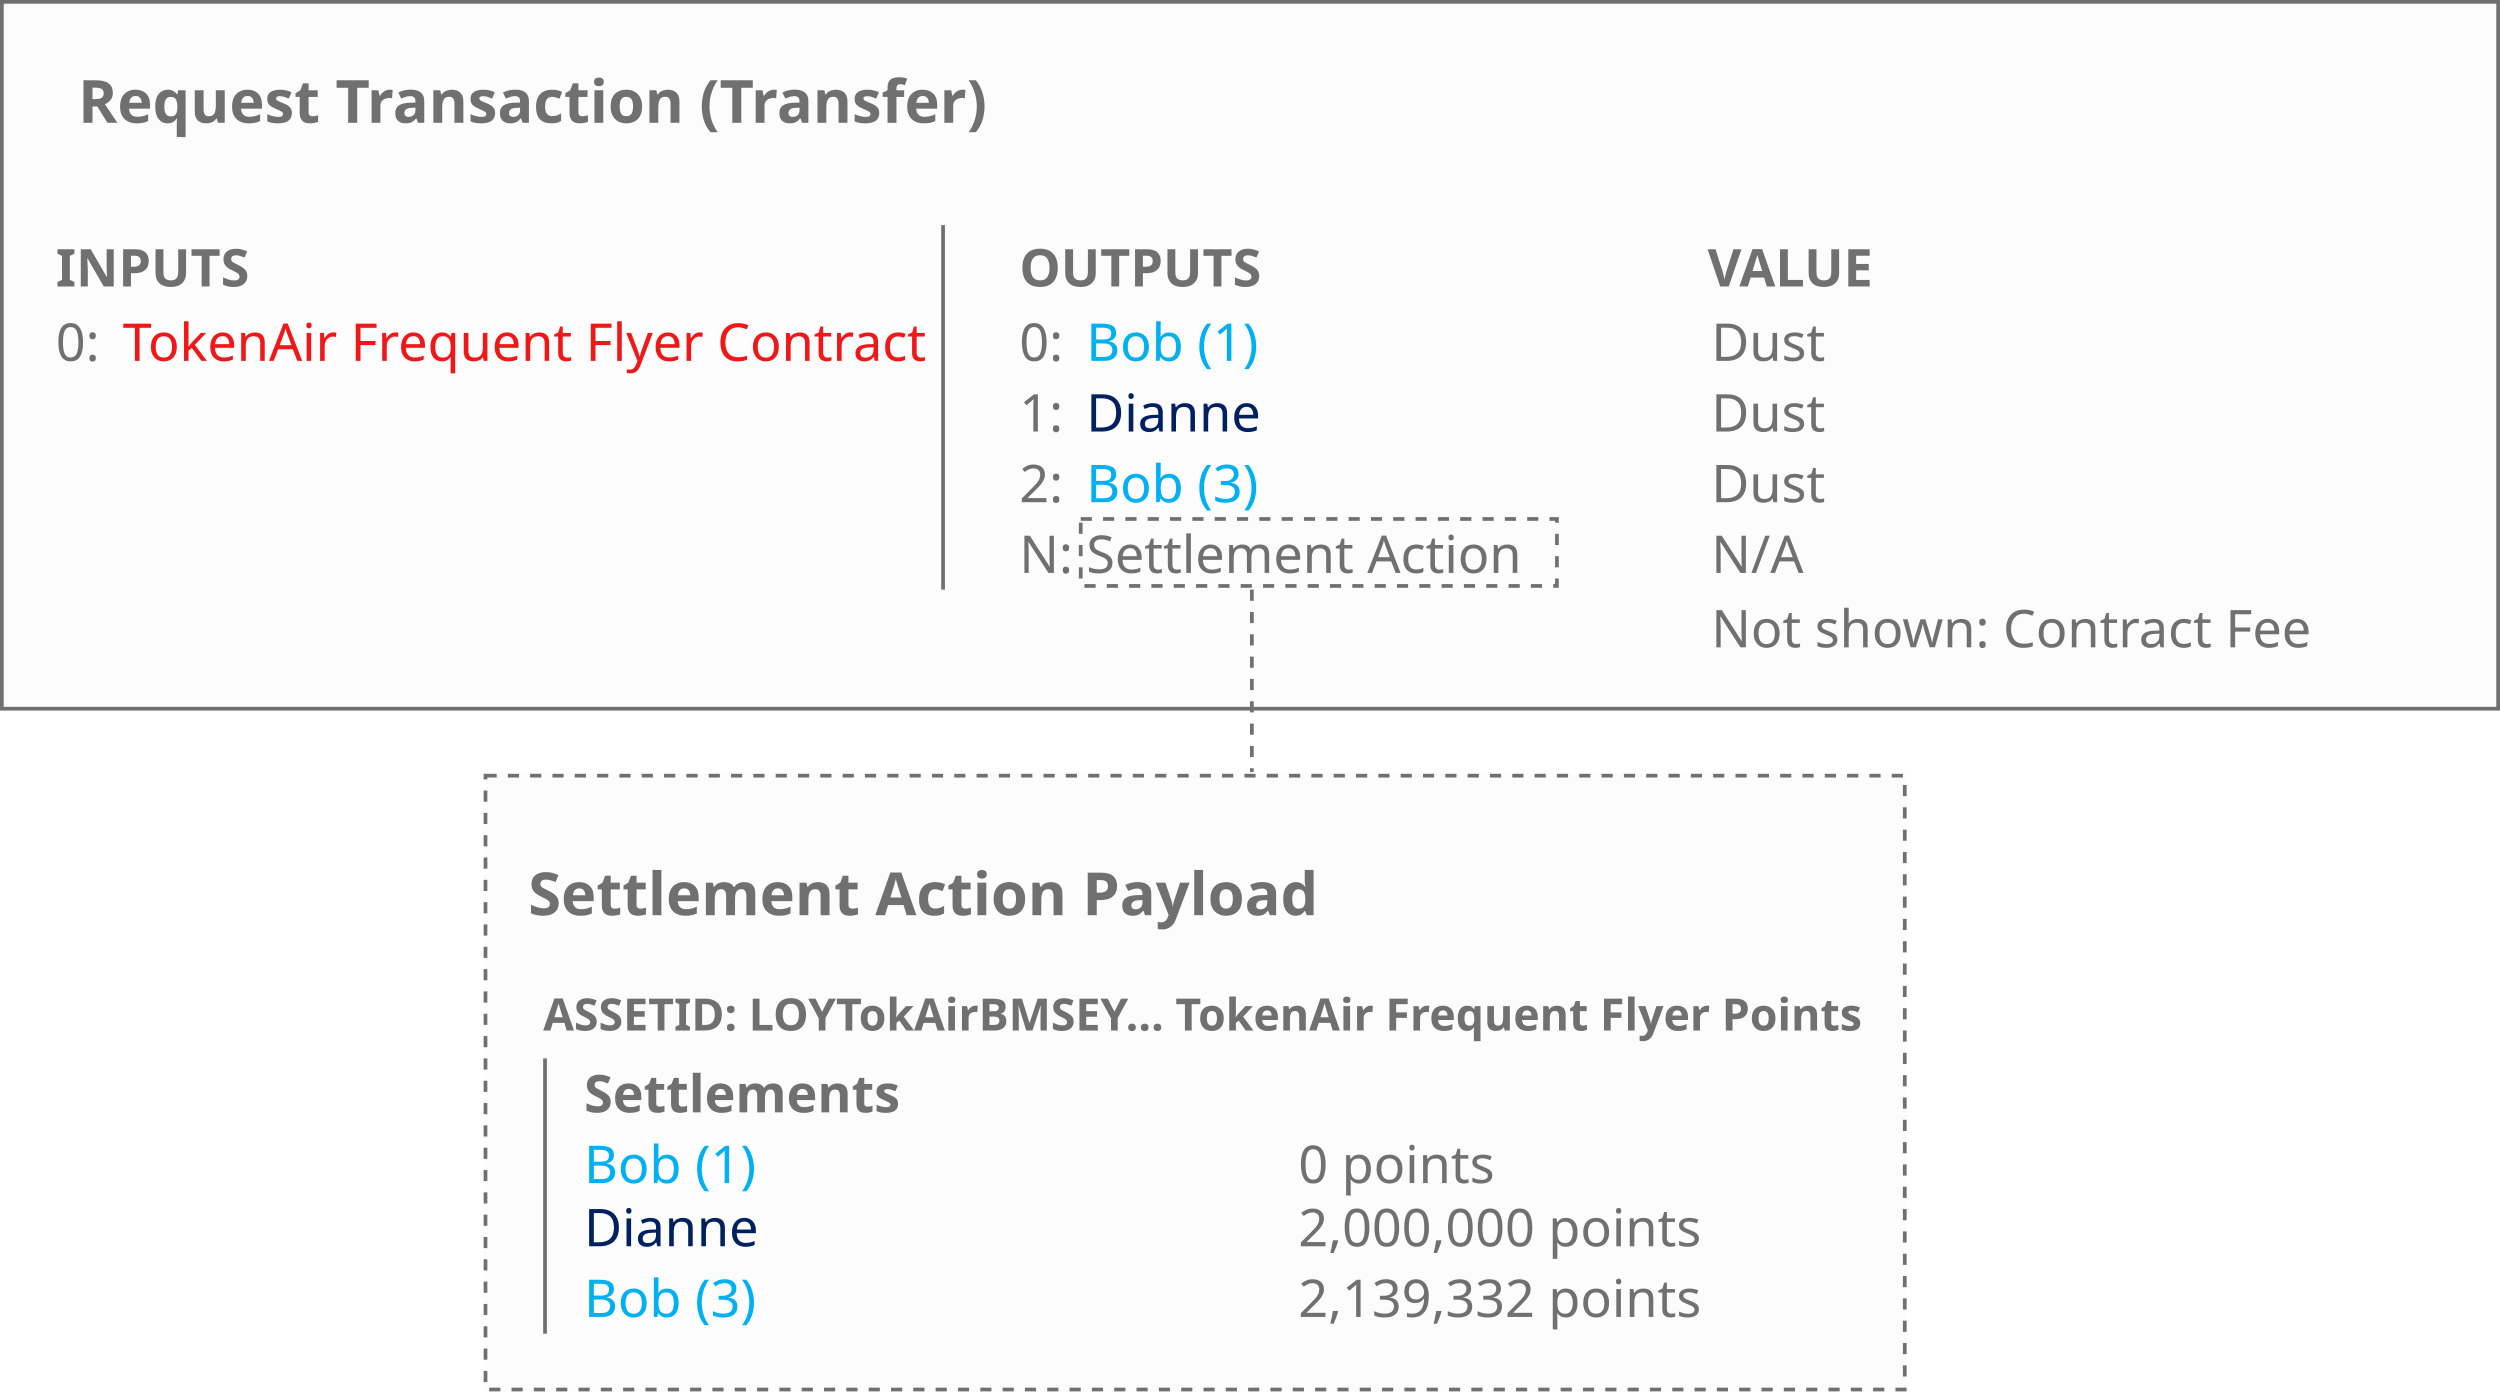
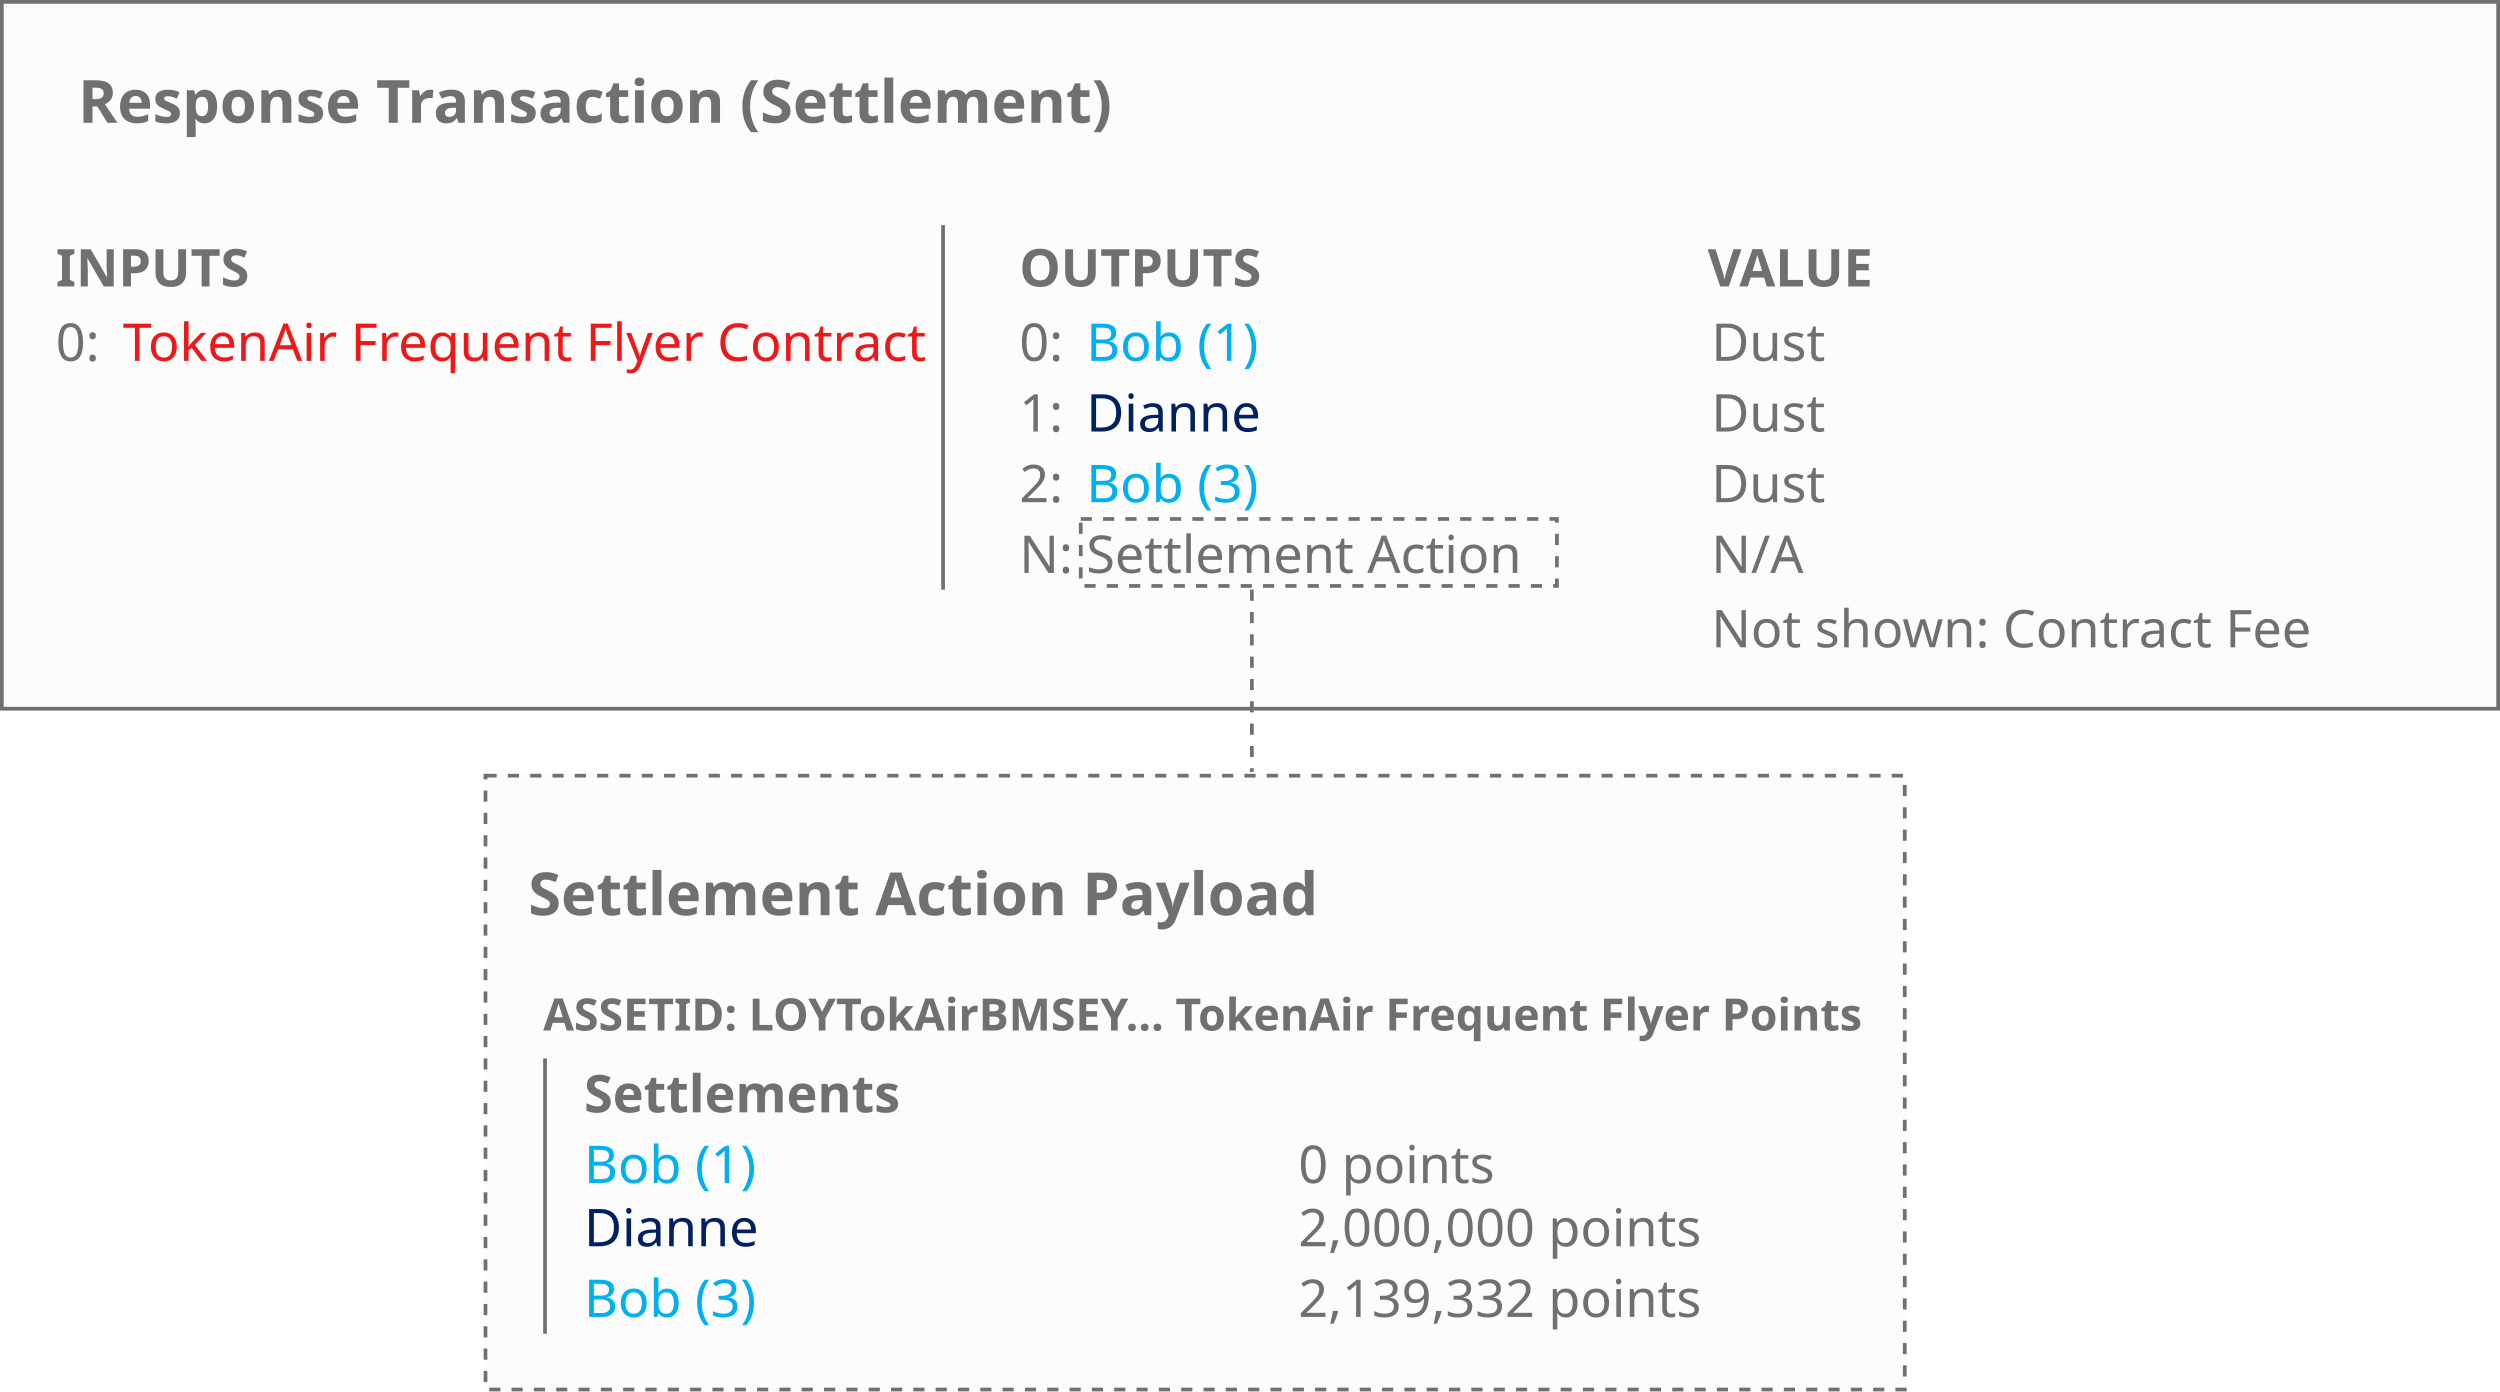
<svg xmlns="http://www.w3.org/2000/svg" width="672" height="374" viewBox="0 0 672 374">
  <g id="bob-airmile-settlement-final" transform="translate(-15455 10713)">
    <g id="Rectangle_340" data-name="Rectangle 340" transform="translate(15455 -10713)" fill="#fcfcfc" stroke="#707070" stroke-width="1">
      <rect width="672" height="191" stroke="none" />
      <rect x="0.5" y="0.5" width="671" height="190" fill="none" />
    </g>
-     <text id="Request_Transaction_Transfer_" data-name="Request Transaction (Transfer)" transform="translate(15476 -10680)" fill="#707070" font-size="16" font-family="SegoeUI-Semibold, Segoe UI" font-weight="600">
-       <tspan x="0" y="0">Request Transaction (Transfer)</tspan>
+     <text id="Response_Transaction_Settlement_" data-name="Response Transaction (Settlement)" transform="translate(15476 -10680)" fill="#707070" font-size="16" font-family="SegoeUI-Semibold, Segoe UI" font-weight="600">
+       <tspan x="0" y="0">Response Transaction (Settlement)</tspan>
    </text>
    <line id="Line_399" data-name="Line 399" y2="98" transform="translate(15708.5 -10652.5)" fill="none" stroke="#707070" stroke-width="1" />
    <text id="INPUTS" transform="translate(15470 -10651)" fill="#707070" font-size="14" font-family="SegoeUI-Bold, Segoe UI" font-weight="700">
      <tspan x="0" y="15">INPUTS</tspan>
    </text>
    <text id="OUTPUTS_" data-name="OUTPUTS " transform="translate(15729 -10651)" fill="#707070" font-size="14" font-family="SegoeUI-Bold, Segoe UI" font-weight="700">
      <tspan x="0" y="15">OUTPUTS </tspan>
    </text>
    <text id="VALUE" transform="translate(15914 -10651)" fill="#707070" font-size="14" font-family="SegoeUI-Bold, Segoe UI" font-weight="700">
      <tspan x="0" y="15">VALUE</tspan>
    </text>
    <text id="Bob_1_" data-name="Bob (1)" transform="translate(15747 -10616)" fill="#00b0f0" font-size="14" font-family="SegoeUI, Segoe UI">
      <tspan x="0" y="0">Bob (1)</tspan>
    </text>
    <text id="_0:_" data-name="0: " transform="translate(15729 -10616)" fill="#707070" font-size="14" font-family="SegoeUI, Segoe UI">
      <tspan x="0" y="0">0: </tspan>
    </text>
    <text id="_1:_" data-name="1: " transform="translate(15729 -10597)" fill="#707070" font-size="14" font-family="SegoeUI, Segoe UI">
      <tspan x="0" y="0">1: </tspan>
    </text>
    <text id="Dust" transform="translate(15915 -10616)" fill="#707070" font-size="14" font-family="SegoeUI, Segoe UI">
      <tspan x="0" y="0">Dust</tspan>
    </text>
    <text id="Dust-2" data-name="Dust" transform="translate(15915 -10597)" fill="#707070" font-size="14" font-family="SegoeUI, Segoe UI">
      <tspan x="0" y="0">Dust</tspan>
    </text>
    <text id="Dianne" transform="translate(15747 -10597)" fill="#002060" font-size="14" font-family="SegoeUI, Segoe UI">
      <tspan x="0" y="0">Dianne</tspan>
    </text>
    <text id="Dust-3" data-name="Dust" transform="translate(15915 -10578)" fill="#707070" font-size="14" font-family="SegoeUI, Segoe UI">
      <tspan x="0" y="0">Dust</tspan>
    </text>
    <text id="N_A" data-name="N/A" transform="translate(15915 -10559)" fill="#707070" font-size="14" font-family="SegoeUI, Segoe UI">
      <tspan x="0" y="0">N/A</tspan>
    </text>
    <text id="TokenAir_Frequent_Flyer_Contract" data-name="TokenAir Frequent Flyer Contract" transform="translate(15488 -10616)" fill="#ef1818" font-size="14" font-family="SegoeUI, Segoe UI">
      <tspan x="0" y="0">TokenAir Frequent Flyer Contract</tspan>
    </text>
    <g id="Rectangle_341" data-name="Rectangle 341" transform="translate(15585 -10505)" fill="#fcfcfc" stroke="#707070" stroke-width="1" stroke-dasharray="3">
      <rect width="382.499" height="166" stroke="none" />
      <rect x="0.5" y="0.5" width="381.499" height="165" fill="none" />
    </g>
    <line id="Line_400" data-name="Line 400" y2="49" transform="translate(15791.5 -10554.5)" fill="none" stroke="#707070" stroke-width="1" stroke-dasharray="3" />
    <g id="Rectangle_342" data-name="Rectangle 342" transform="translate(15745 -10574)" fill="none" stroke="#707070" stroke-width="1" stroke-dasharray="3">
      <rect width="129" height="19" stroke="none" />
      <rect x="0.5" y="0.5" width="128" height="18" fill="none" />
    </g>
    <text id="N:_" data-name="N: " transform="translate(15729 -10559)" fill="#707070" font-size="14" font-family="SegoeUI, Segoe UI">
      <tspan x="0" y="0">N: </tspan>
    </text>
    <text id="Settlement_Action" data-name="Settlement Action" transform="translate(15747 -10559)" fill="#707070" font-size="14" font-family="SegoeUI, Segoe UI">
      <tspan x="0" y="0">Settlement Action</tspan>
    </text>
    <text id="Settlement_Action_Payload" data-name="Settlement Action Payload" transform="translate(15597 -10467)" fill="#707070" font-size="16" font-family="SegoeUI-Semibold, Segoe UI" font-weight="600">
      <tspan x="0" y="0">Settlement Action Payload</tspan>
    </text>
    <text id="Settlements" transform="translate(15612 -10414)" fill="#707070" font-size="14" font-family="SegoeUI-Bold, Segoe UI" font-weight="700">
      <tspan x="0" y="0">Settlements</tspan>
    </text>
    <text id="ASSETID:_LOYTokAirBMSEY_TokenAir_Frequent_Flyer_Points" data-name="ASSETID: LOYTokAirBMSEY… TokenAir Frequent Flyer Points" transform="translate(15601 -10449)" fill="#707070" font-size="12" font-family="SegoeUI-Bold, Segoe UI" font-weight="700">
      <tspan x="0" y="13">ASSETID: LOYTokAirBMSEY… TokenAir Frequent Flyer Points</tspan>
    </text>
    <text id="Dianne-2" data-name="Dianne" transform="translate(15612 -10378)" fill="#002060" font-size="14" font-family="SegoeUI, Segoe UI">
      <tspan x="0" y="0">Dianne</tspan>
    </text>
    <text id="Bob_1_2" data-name="Bob (1)" transform="translate(15612 -10395)" fill="#00b0f0" font-size="14" font-family="SegoeUI, Segoe UI">
      <tspan x="0" y="0">Bob (1)</tspan>
    </text>
    <text id="_2_000_000_points" data-name="2,000,000 points" transform="translate(15804 -10378)" fill="#707070" font-size="14" font-family="SegoeUI, Segoe UI">
      <tspan x="0" y="0">2,000,000 points</tspan>
    </text>
    <text id="_2:_" data-name="2: " transform="translate(15729 -10578)" fill="#707070" font-size="14" font-family="SegoeUI, Segoe UI">
      <tspan x="0" y="0">2: </tspan>
    </text>
    <text id="Bob_3_" data-name="Bob (3)" transform="translate(15747 -10578)" fill="#00b0f0" font-size="14" font-family="SegoeUI, Segoe UI">
      <tspan x="0" y="0">Bob (3)</tspan>
    </text>
    <text id="_0_points" data-name="0 points" transform="translate(15804 -10395)" fill="#707070" font-size="14" font-family="SegoeUI, Segoe UI">
      <tspan x="0" y="0">0 points</tspan>
    </text>
    <text id="Bob_3_2" data-name="Bob (3)" transform="translate(15612 -10359)" fill="#00b0f0" font-size="14" font-family="SegoeUI, Segoe UI">
      <tspan x="0" y="0">Bob (3)</tspan>
    </text>
    <text id="_2_139_332_points" data-name="2,139,332 points" transform="translate(15804 -10359)" fill="#707070" font-size="14" font-family="SegoeUI, Segoe UI">
      <tspan x="0" y="0">2,139,332 points</tspan>
    </text>
    <line id="Line_414" data-name="Line 414" y2="74" transform="translate(15601.5 -10428.5)" fill="none" stroke="#707070" stroke-width="1" />
    <text id="_0:_2" data-name="0: " transform="translate(15470 -10616)" fill="#707070" font-size="14" font-family="SegoeUI, Segoe UI">
      <tspan x="0" y="0">0: </tspan>
    </text>
    <text id="Not_shown:_Contract_Fee" data-name="Not shown: Contract Fee" transform="translate(15915 -10539)" fill="#707070" font-size="14" font-family="SegoeUI, Segoe UI">
      <tspan x="0" y="0">Not shown: Contract Fee</tspan>
    </text>
  </g>
</svg>
